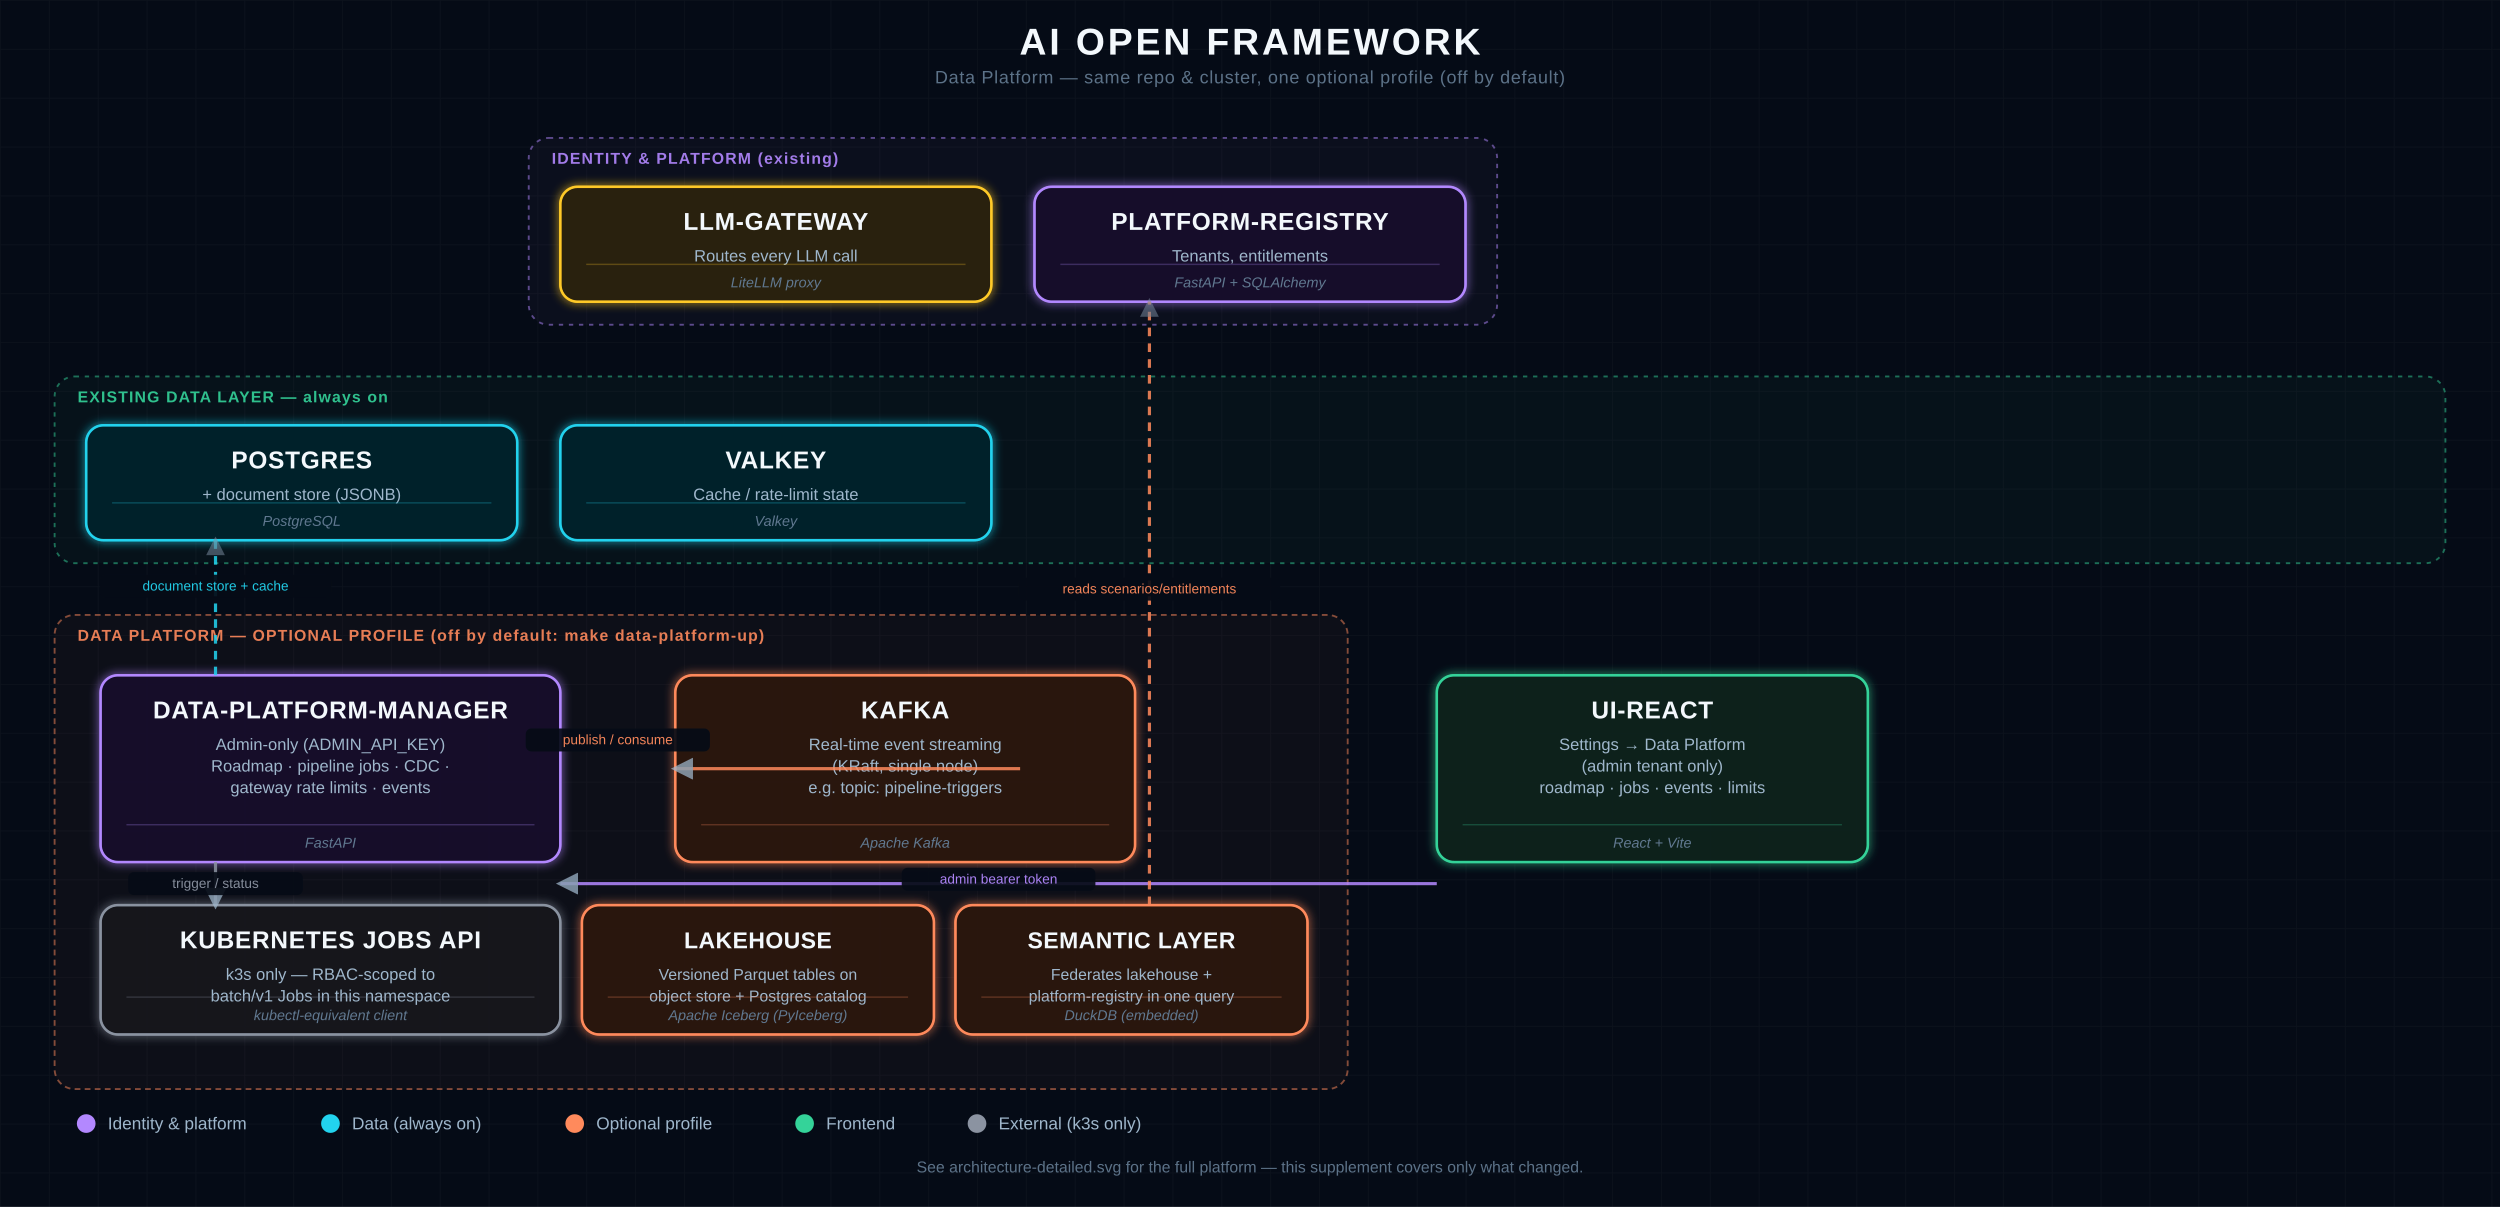
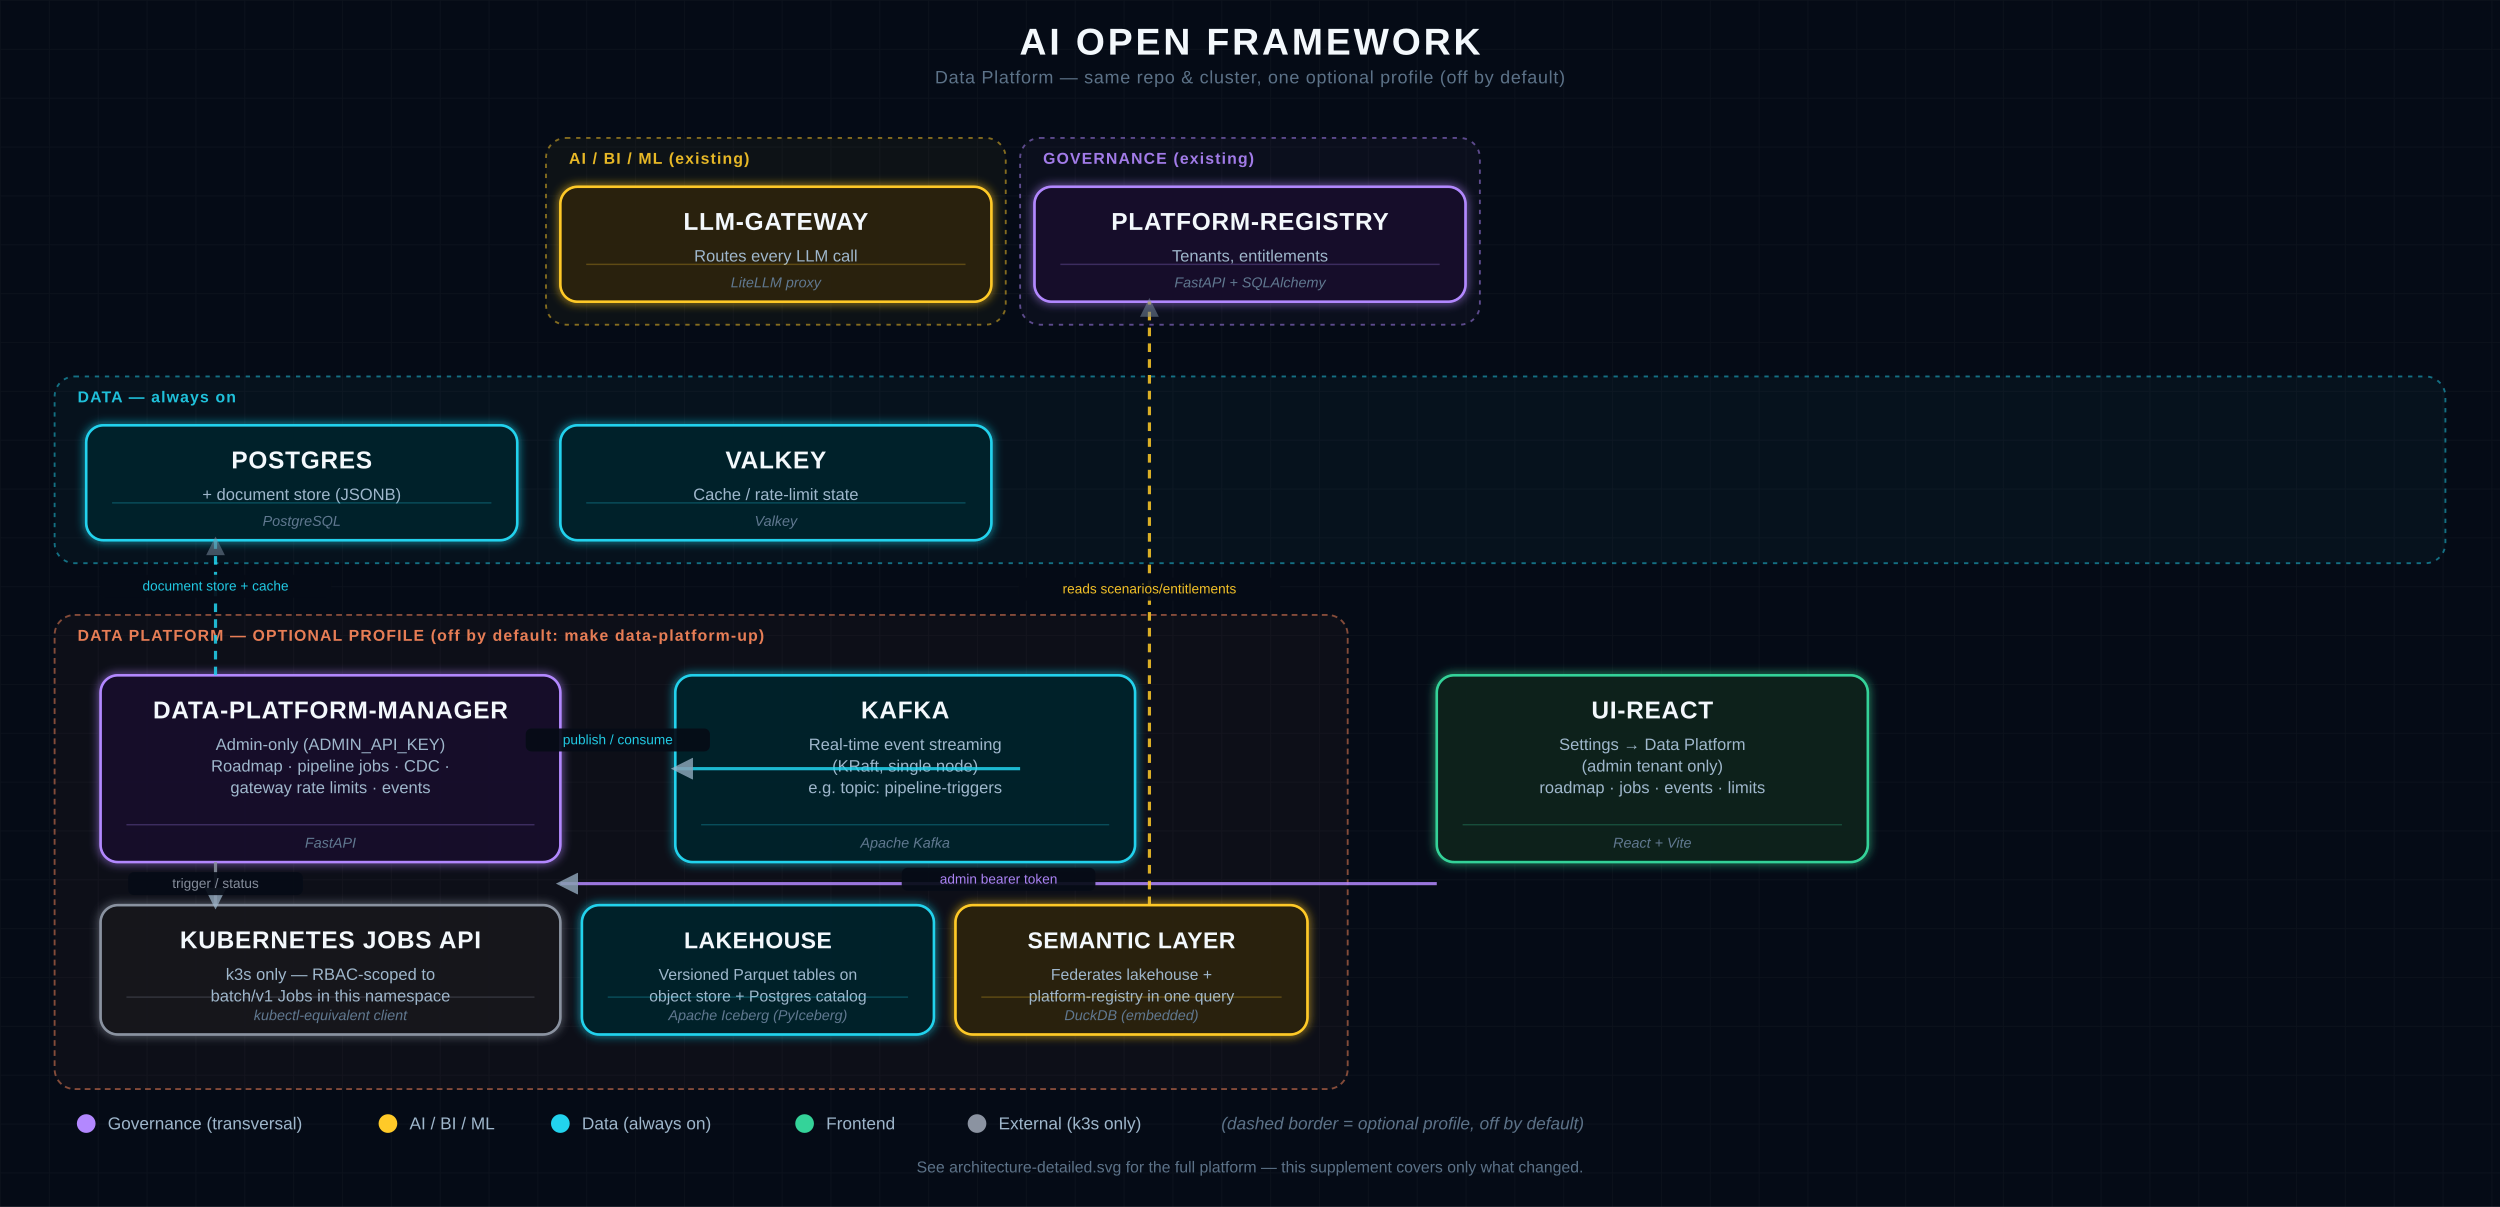
<svg xmlns="http://www.w3.org/2000/svg" width="1740" height="840" viewBox="0 0 1740 840">
  <defs>
    <filter id="glow" x="-40%" y="-40%" width="180%" height="180%">
      <feGaussianBlur in="SourceGraphic" stdDeviation="3.2" result="blur" />
      <feMerge>
        <feMergeNode in="blur" />
        <feMergeNode in="SourceGraphic" />
      </feMerge>
    </filter>
    <pattern id="grid" width="34" height="34" patternUnits="userSpaceOnUse">
      <path d="M 34 0 L 0 0 0 34" fill="none" stroke="rgba(255,255,255,0.035)" stroke-width="1" />
    </pattern>
    <marker id="arrow-primary" viewBox="0 0 10 10" refX="8" refY="5" markerWidth="7" markerHeight="7" orient="auto-start-reverse">
      <path d="M 0 0 L 10 5 L 0 10 z" fill="#9fb7cc" opacity="0.85" />
    </marker>
    <marker id="arrow-secondary" viewBox="0 0 10 10" refX="8" refY="5" markerWidth="6" markerHeight="6" orient="auto-start-reverse">
      <path d="M 0 0 L 10 5 L 0 10 z" fill="#7d8fa3" opacity="0.6" />
    </marker>
  </defs>
  <rect x="0" y="0" width="1740" height="840" fill="#050b16" />
  <rect x="0" y="0" width="1740" height="840" fill="url(#grid)" />
  <text x="870.0" y="38" text-anchor="middle" font-family="Arial, Helvetica, sans-serif" font-size="26" font-weight="800" letter-spacing="2" fill="#f3f8fc">AI OPEN FRAMEWORK</text>
  <text x="870.0" y="58" text-anchor="middle" font-family="Arial, Helvetica, sans-serif" font-size="12.5" letter-spacing="0.5" fill="#5c7288">Data Platform — same repo &amp; cluster, one optional profile (off by default)</text>
-   <rect x="368" y="96" width="674" height="130" rx="14" fill="#b388ff" fill-opacity="0.035" stroke="#b388ff" stroke-opacity="0.5" stroke-width="1.3" stroke-dasharray="3 4" />
-   <text x="384" y="114" font-family="Arial, Helvetica, sans-serif" font-size="11" font-weight="700" letter-spacing="0.8" fill="#b388ff" fill-opacity="0.9">IDENTITY &amp; PLATFORM (existing)</text>
+   <rect x="380" y="96" width="320" height="130" rx="14" fill="#ffca28" fill-opacity="0.035" stroke="#ffca28" stroke-opacity="0.5" stroke-width="1.3" stroke-dasharray="3 4" />
+   <text x="396" y="114" font-family="Arial, Helvetica, sans-serif" font-size="11" font-weight="700" letter-spacing="0.8" fill="#ffca28" fill-opacity="0.9">AI / BI / ML (existing)</text>
+   <rect x="710" y="96" width="320" height="130" rx="14" fill="#b388ff" fill-opacity="0.035" stroke="#b388ff" stroke-opacity="0.5" stroke-width="1.3" stroke-dasharray="3 4" />
+   <text x="726" y="114" font-family="Arial, Helvetica, sans-serif" font-size="11" font-weight="700" letter-spacing="0.8" fill="#b388ff" fill-opacity="0.9">GOVERNANCE (existing)</text>
  <rect x="720" y="130" width="300" height="80" rx="12" fill="#160f2b" stroke="#b388ff" stroke-width="1.8" filter="url(#glow)" opacity="0.98" />
  <rect x="720" y="130" width="300" height="80" rx="12" fill="none" stroke="#b388ff" stroke-width="1.1" opacity="0.9" />
  <text x="870.0" y="160" text-anchor="middle" font-family="Arial, Helvetica, sans-serif" font-size="17" font-weight="700" letter-spacing="0.5" fill="#f3f8fc">PLATFORM-REGISTRY</text>
  <text x="870.0" y="182" text-anchor="middle" font-family="Arial, Helvetica, sans-serif" font-size="11.5" fill="#9fb7cc">Tenants, entitlements</text>
  <line x1="738" y1="184" x2="1002" y2="184" stroke="#b388ff" stroke-opacity="0.25" />
  <text x="870.0" y="200" text-anchor="middle" font-family="Arial, Helvetica, sans-serif" font-size="10" font-style="italic" fill="#607890">FastAPI + SQLAlchemy</text>
  <rect x="390" y="130" width="300" height="80" rx="12" fill="#2a2008" stroke="#ffca28" stroke-width="1.8" filter="url(#glow)" opacity="0.98" />
  <rect x="390" y="130" width="300" height="80" rx="12" fill="none" stroke="#ffca28" stroke-width="1.1" opacity="0.9" />
  <text x="540.0" y="160" text-anchor="middle" font-family="Arial, Helvetica, sans-serif" font-size="17" font-weight="700" letter-spacing="0.5" fill="#f3f8fc">LLM-GATEWAY</text>
  <text x="540.0" y="182" text-anchor="middle" font-family="Arial, Helvetica, sans-serif" font-size="11.5" fill="#9fb7cc">Routes every LLM call</text>
  <line x1="408" y1="184" x2="672" y2="184" stroke="#ffca28" stroke-opacity="0.25" />
  <text x="540.0" y="200" text-anchor="middle" font-family="Arial, Helvetica, sans-serif" font-size="10" font-style="italic" fill="#607890">LiteLLM proxy</text>
-   <rect x="38" y="262" width="1664" height="130" rx="14" fill="#34d399" fill-opacity="0.035" stroke="#34d399" stroke-opacity="0.5" stroke-width="1.3" stroke-dasharray="3 4" />
-   <text x="54" y="280" font-family="Arial, Helvetica, sans-serif" font-size="11" font-weight="700" letter-spacing="0.8" fill="#34d399" fill-opacity="0.9">EXISTING DATA LAYER — always on</text>
+   <rect x="38" y="262" width="1664" height="130" rx="14" fill="#22d3ee" fill-opacity="0.035" stroke="#22d3ee" stroke-opacity="0.5" stroke-width="1.3" stroke-dasharray="3 4" />
+   <text x="54" y="280" font-family="Arial, Helvetica, sans-serif" font-size="11" font-weight="700" letter-spacing="0.8" fill="#22d3ee" fill-opacity="0.9">DATA — always on</text>
  <rect x="60" y="296" width="300" height="80" rx="12" fill="#06232a" stroke="#22d3ee" stroke-width="1.8" filter="url(#glow)" opacity="0.98" />
  <rect x="60" y="296" width="300" height="80" rx="12" fill="none" stroke="#22d3ee" stroke-width="1.1" opacity="0.9" />
  <text x="210.0" y="326" text-anchor="middle" font-family="Arial, Helvetica, sans-serif" font-size="17" font-weight="700" letter-spacing="0.5" fill="#f3f8fc">POSTGRES</text>
  <text x="210.0" y="348" text-anchor="middle" font-family="Arial, Helvetica, sans-serif" font-size="11.5" fill="#9fb7cc">+ document store (JSONB)</text>
  <line x1="78" y1="350" x2="342" y2="350" stroke="#22d3ee" stroke-opacity="0.25" />
  <text x="210.0" y="366" text-anchor="middle" font-family="Arial, Helvetica, sans-serif" font-size="10" font-style="italic" fill="#607890">PostgreSQL</text>
  <rect x="390" y="296" width="300" height="80" rx="12" fill="#06232a" stroke="#22d3ee" stroke-width="1.8" filter="url(#glow)" opacity="0.98" />
  <rect x="390" y="296" width="300" height="80" rx="12" fill="none" stroke="#22d3ee" stroke-width="1.1" opacity="0.9" />
  <text x="540.0" y="326" text-anchor="middle" font-family="Arial, Helvetica, sans-serif" font-size="17" font-weight="700" letter-spacing="0.5" fill="#f3f8fc">VALKEY</text>
  <text x="540.0" y="348" text-anchor="middle" font-family="Arial, Helvetica, sans-serif" font-size="11.5" fill="#9fb7cc">Cache / rate-limit state</text>
  <line x1="408" y1="350" x2="672" y2="350" stroke="#22d3ee" stroke-opacity="0.25" />
  <text x="540.0" y="366" text-anchor="middle" font-family="Arial, Helvetica, sans-serif" font-size="10" font-style="italic" fill="#607890">Valkey</text>
  <rect x="38" y="428" width="900" height="330" rx="14" fill="#ff8a5c" fill-opacity="0.035" stroke="#ff8a5c" stroke-opacity="0.5" stroke-width="1.3" stroke-dasharray="4 3" />
  <text x="54" y="446" font-family="Arial, Helvetica, sans-serif" font-size="11" font-weight="700" letter-spacing="0.8" fill="#ff8a5c" fill-opacity="0.9">DATA PLATFORM — OPTIONAL PROFILE (off by default: make data-platform-up)</text>
  <rect x="70" y="470" width="320" height="130" rx="12" fill="#160f2b" stroke="#b388ff" stroke-width="1.8" filter="url(#glow)" opacity="0.98" />
  <rect x="70" y="470" width="320" height="130" rx="12" fill="none" stroke="#b388ff" stroke-width="1.1" opacity="0.9" />
  <text x="230.0" y="500" text-anchor="middle" font-family="Arial, Helvetica, sans-serif" font-size="17" font-weight="700" letter-spacing="0.5" fill="#f3f8fc">DATA-PLATFORM-MANAGER</text>
  <text x="230.0" y="522" text-anchor="middle" font-family="Arial, Helvetica, sans-serif" font-size="11.5" fill="#9fb7cc">Admin-only (ADMIN_API_KEY)</text>
  <text x="230.0" y="537" text-anchor="middle" font-family="Arial, Helvetica, sans-serif" font-size="11.5" fill="#9fb7cc">Roadmap · pipeline jobs · CDC ·</text>
  <text x="230.0" y="552" text-anchor="middle" font-family="Arial, Helvetica, sans-serif" font-size="11.5" fill="#9fb7cc">gateway rate limits · events</text>
  <line x1="88" y1="574" x2="372" y2="574" stroke="#b388ff" stroke-opacity="0.25" />
  <text x="230.0" y="590" text-anchor="middle" font-family="Arial, Helvetica, sans-serif" font-size="10" font-style="italic" fill="#607890">FastAPI</text>
-   <rect x="470" y="470" width="320" height="130" rx="12" fill="#2a1608" stroke="#ff8a5c" stroke-width="1.8" filter="url(#glow)" opacity="0.98" />
-   <rect x="470" y="470" width="320" height="130" rx="12" fill="none" stroke="#ff8a5c" stroke-width="1.1" opacity="0.9" />
+   <rect x="470" y="470" width="320" height="130" rx="12" fill="#06232a" stroke="#22d3ee" stroke-width="1.8" filter="url(#glow)" opacity="0.98" />
+   <rect x="470" y="470" width="320" height="130" rx="12" fill="none" stroke="#22d3ee" stroke-width="1.1" opacity="0.9" />
  <text x="630.0" y="500" text-anchor="middle" font-family="Arial, Helvetica, sans-serif" font-size="17" font-weight="700" letter-spacing="0.5" fill="#f3f8fc">KAFKA</text>
  <text x="630.0" y="522" text-anchor="middle" font-family="Arial, Helvetica, sans-serif" font-size="11.5" fill="#9fb7cc">Real-time event streaming</text>
  <text x="630.0" y="537" text-anchor="middle" font-family="Arial, Helvetica, sans-serif" font-size="11.5" fill="#9fb7cc">(KRaft, single node)</text>
  <text x="630.0" y="552" text-anchor="middle" font-family="Arial, Helvetica, sans-serif" font-size="11.5" fill="#9fb7cc">e.g. topic: pipeline-triggers</text>
-   <line x1="488" y1="574" x2="772" y2="574" stroke="#ff8a5c" stroke-opacity="0.25" />
+   <line x1="488" y1="574" x2="772" y2="574" stroke="#22d3ee" stroke-opacity="0.25" />
  <text x="630.0" y="590" text-anchor="middle" font-family="Arial, Helvetica, sans-serif" font-size="10" font-style="italic" fill="#607890">Apache Kafka</text>
  <rect x="70" y="630" width="320" height="90" rx="12" fill="#14161c" stroke="#8b93a1" stroke-width="1.8" filter="url(#glow)" opacity="0.98" />
  <rect x="70" y="630" width="320" height="90" rx="12" fill="none" stroke="#8b93a1" stroke-width="1.1" opacity="0.9" />
  <text x="230.0" y="660" text-anchor="middle" font-family="Arial, Helvetica, sans-serif" font-size="17" font-weight="700" letter-spacing="0.5" fill="#f3f8fc">KUBERNETES JOBS API</text>
  <text x="230.0" y="682" text-anchor="middle" font-family="Arial, Helvetica, sans-serif" font-size="11.5" fill="#9fb7cc">k3s only — RBAC-scoped to</text>
  <text x="230.0" y="697" text-anchor="middle" font-family="Arial, Helvetica, sans-serif" font-size="11.5" fill="#9fb7cc">batch/v1 Jobs in this namespace</text>
  <line x1="88" y1="694" x2="372" y2="694" stroke="#8b93a1" stroke-opacity="0.25" />
  <text x="230.0" y="710" text-anchor="middle" font-family="Arial, Helvetica, sans-serif" font-size="10" font-style="italic" fill="#607890">kubectl-equivalent client</text>
-   <rect x="405" y="630" width="245" height="90" rx="12" fill="#2a1608" stroke="#ff8a5c" stroke-width="1.8" filter="url(#glow)" opacity="0.98" />
-   <rect x="405" y="630" width="245" height="90" rx="12" fill="none" stroke="#ff8a5c" stroke-width="1.1" opacity="0.9" />
+   <rect x="405" y="630" width="245" height="90" rx="12" fill="#06232a" stroke="#22d3ee" stroke-width="1.8" filter="url(#glow)" opacity="0.98" />
+   <rect x="405" y="630" width="245" height="90" rx="12" fill="none" stroke="#22d3ee" stroke-width="1.1" opacity="0.9" />
  <text x="527.5" y="660" text-anchor="middle" font-family="Arial, Helvetica, sans-serif" font-size="16" font-weight="700" letter-spacing="0.3" fill="#f3f8fc">LAKEHOUSE</text>
  <text x="527.5" y="682" text-anchor="middle" font-family="Arial, Helvetica, sans-serif" font-size="11" fill="#9fb7cc">Versioned Parquet tables on</text>
  <text x="527.5" y="697" text-anchor="middle" font-family="Arial, Helvetica, sans-serif" font-size="11" fill="#9fb7cc">object store + Postgres catalog</text>
-   <line x1="423" y1="694" x2="632" y2="694" stroke="#ff8a5c" stroke-opacity="0.25" />
+   <line x1="423" y1="694" x2="632" y2="694" stroke="#22d3ee" stroke-opacity="0.25" />
  <text x="527.5" y="710" text-anchor="middle" font-family="Arial, Helvetica, sans-serif" font-size="10" font-style="italic" fill="#607890">Apache Iceberg (PyIceberg)</text>
-   <rect x="665" y="630" width="245" height="90" rx="12" fill="#2a1608" stroke="#ff8a5c" stroke-width="1.8" filter="url(#glow)" opacity="0.98" />
-   <rect x="665" y="630" width="245" height="90" rx="12" fill="none" stroke="#ff8a5c" stroke-width="1.1" opacity="0.9" />
+   <rect x="665" y="630" width="245" height="90" rx="12" fill="#2a2008" stroke="#ffca28" stroke-width="1.8" filter="url(#glow)" opacity="0.98" />
+   <rect x="665" y="630" width="245" height="90" rx="12" fill="none" stroke="#ffca28" stroke-width="1.1" opacity="0.9" />
  <text x="787.5" y="660" text-anchor="middle" font-family="Arial, Helvetica, sans-serif" font-size="16" font-weight="700" letter-spacing="0.3" fill="#f3f8fc">SEMANTIC LAYER</text>
  <text x="787.5" y="682" text-anchor="middle" font-family="Arial, Helvetica, sans-serif" font-size="11" fill="#9fb7cc">Federates lakehouse +</text>
  <text x="787.5" y="697" text-anchor="middle" font-family="Arial, Helvetica, sans-serif" font-size="11" fill="#9fb7cc">platform-registry in one query</text>
-   <line x1="683" y1="694" x2="892" y2="694" stroke="#ff8a5c" stroke-opacity="0.25" />
+   <line x1="683" y1="694" x2="892" y2="694" stroke="#ffca28" stroke-opacity="0.25" />
  <text x="787.5" y="710" text-anchor="middle" font-family="Arial, Helvetica, sans-serif" font-size="10" font-style="italic" fill="#607890">DuckDB (embedded)</text>
  <rect x="1000" y="470" width="300" height="130" rx="12" fill="#08211d" stroke="#34d399" stroke-width="1.8" filter="url(#glow)" opacity="0.98" />
  <rect x="1000" y="470" width="300" height="130" rx="12" fill="none" stroke="#34d399" stroke-width="1.1" opacity="0.9" />
  <text x="1150.0" y="500" text-anchor="middle" font-family="Arial, Helvetica, sans-serif" font-size="17" font-weight="700" letter-spacing="0.5" fill="#f3f8fc">UI-REACT</text>
  <text x="1150.0" y="522" text-anchor="middle" font-family="Arial, Helvetica, sans-serif" font-size="11.5" fill="#9fb7cc">Settings → Data Platform</text>
  <text x="1150.0" y="537" text-anchor="middle" font-family="Arial, Helvetica, sans-serif" font-size="11.5" fill="#9fb7cc">(admin tenant only)</text>
  <text x="1150.0" y="552" text-anchor="middle" font-family="Arial, Helvetica, sans-serif" font-size="11.5" fill="#9fb7cc">roadmap · jobs · events · limits</text>
  <line x1="1018" y1="574" x2="1282" y2="574" stroke="#34d399" stroke-opacity="0.25" />
  <text x="1150.0" y="590" text-anchor="middle" font-family="Arial, Helvetica, sans-serif" font-size="10" font-style="italic" fill="#607890">React + Vite</text>
  <path d="M 1000 615 C 1000 615.0 390 615.0 390 615" fill="none" stroke="#b388ff" stroke-width="2.2" marker-end="url(#arrow-primary)" opacity="0.85" />
  <rect x="627.6" y="604" width="134.8" height="16" rx="4" fill="#050b16" opacity="0.92" />
  <text x="695" y="615" text-anchor="middle" font-family="Arial, Helvetica, sans-serif" font-size="9.5" fill="#b388ff" opacity="0.95">admin bearer token</text>
-   <path d="M 710 535 C 710 535.0 470 535.0 470 535" fill="none" stroke="#ff8a5c" stroke-width="2.2" marker-end="url(#arrow-primary)" opacity="0.85" />
+   <path d="M 710 535 C 710 535.0 470 535.0 470 535" fill="none" stroke="#22d3ee" stroke-width="2.2" marker-end="url(#arrow-primary)" opacity="0.85" />
  <rect x="365.9" y="507" width="128.2" height="16" rx="4" fill="#050b16" opacity="0.92" />
-   <text x="430" y="518" text-anchor="middle" font-family="Arial, Helvetica, sans-serif" font-size="9.5" fill="#ff8a5c" opacity="0.95">publish / consume</text>
+   <text x="430" y="518" text-anchor="middle" font-family="Arial, Helvetica, sans-serif" font-size="9.5" fill="#22d3ee" opacity="0.95">publish / consume</text>
  <path d="M 150 600 C 150 615.0 150 615.0 150 630" fill="none" stroke="#8b93a1" stroke-width="2.2" marker-end="url(#arrow-primary)" opacity="0.85" />
  <rect x="89.2" y="607" width="121.6" height="16" rx="4" fill="#050b16" opacity="0.92" />
  <text x="150" y="618" text-anchor="middle" font-family="Arial, Helvetica, sans-serif" font-size="9.5" fill="#8b93a1" opacity="0.95">trigger / status</text>
  <path d="M 150 470 C 150 423.0 150 423.0 150 376" fill="none" stroke="#22d3ee" stroke-width="2.2" stroke-dasharray="6 5" marker-end="url(#arrow-secondary)" opacity="0.85" />
  <rect x="69.4" y="400" width="161.2" height="16" rx="4" fill="#050b16" opacity="0.92" />
  <text x="150" y="411" text-anchor="middle" font-family="Arial, Helvetica, sans-serif" font-size="9.5" fill="#22d3ee" opacity="0.95">document store + cache</text>
-   <path d="M 800 630 L 800 210" fill="none" stroke="#ff8a5c" stroke-width="2.2" stroke-dasharray="6 5" marker-end="url(#arrow-secondary)" opacity="0.85" />
+   <path d="M 800 630 L 800 210" fill="none" stroke="#ffca28" stroke-width="2.2" stroke-dasharray="6 5" marker-end="url(#arrow-secondary)" opacity="0.85" />
  <rect x="709" y="402" width="182" height="16" rx="4" fill="#050b16" opacity="0.92" />
-   <text x="800" y="413" text-anchor="middle" font-family="Arial, Helvetica, sans-serif" font-size="9.5" fill="#ff8a5c" opacity="0.95">reads scenarios/entitlements</text>
+   <text x="800" y="413" text-anchor="middle" font-family="Arial, Helvetica, sans-serif" font-size="9.5" fill="#ffca28" opacity="0.95">reads scenarios/entitlements</text>
  <circle cx="60" cy="782" r="6.5" fill="#b388ff" />
-   <text x="75" y="786" font-family="Arial, Helvetica, sans-serif" font-size="12" fill="#9fb7cc">Identity &amp; platform</text>
-   <circle cx="230" cy="782" r="6.5" fill="#22d3ee" />
-   <text x="245" y="786" font-family="Arial, Helvetica, sans-serif" font-size="12" fill="#9fb7cc">Data (always on)</text>
-   <circle cx="400" cy="782" r="6.5" fill="#ff8a5c" />
-   <text x="415" y="786" font-family="Arial, Helvetica, sans-serif" font-size="12" fill="#9fb7cc">Optional profile</text>
+   <text x="75" y="786" font-family="Arial, Helvetica, sans-serif" font-size="12" fill="#9fb7cc">Governance (transversal)</text>
+   <circle cx="270" cy="782" r="6.5" fill="#ffca28" />
+   <text x="285" y="786" font-family="Arial, Helvetica, sans-serif" font-size="12" fill="#9fb7cc">AI / BI / ML</text>
+   <circle cx="390" cy="782" r="6.5" fill="#22d3ee" />
+   <text x="405" y="786" font-family="Arial, Helvetica, sans-serif" font-size="12" fill="#9fb7cc">Data (always on)</text>
  <circle cx="560" cy="782" r="6.5" fill="#34d399" />
  <text x="575" y="786" font-family="Arial, Helvetica, sans-serif" font-size="12" fill="#9fb7cc">Frontend</text>
  <circle cx="680" cy="782" r="6.5" fill="#8b93a1" />
  <text x="695" y="786" font-family="Arial, Helvetica, sans-serif" font-size="12" fill="#9fb7cc">External (k3s only)</text>
+   <text x="850" y="786" font-family="Arial, Helvetica, sans-serif" font-size="12" font-style="italic" fill="#5c7288">(dashed border = optional profile, off by default)</text>
  <text x="870.0" y="816" text-anchor="middle" font-family="Arial, Helvetica, sans-serif" font-size="11" fill="#5c7288">See architecture-detailed.svg for the full platform — this supplement covers only what changed.</text>
</svg>
